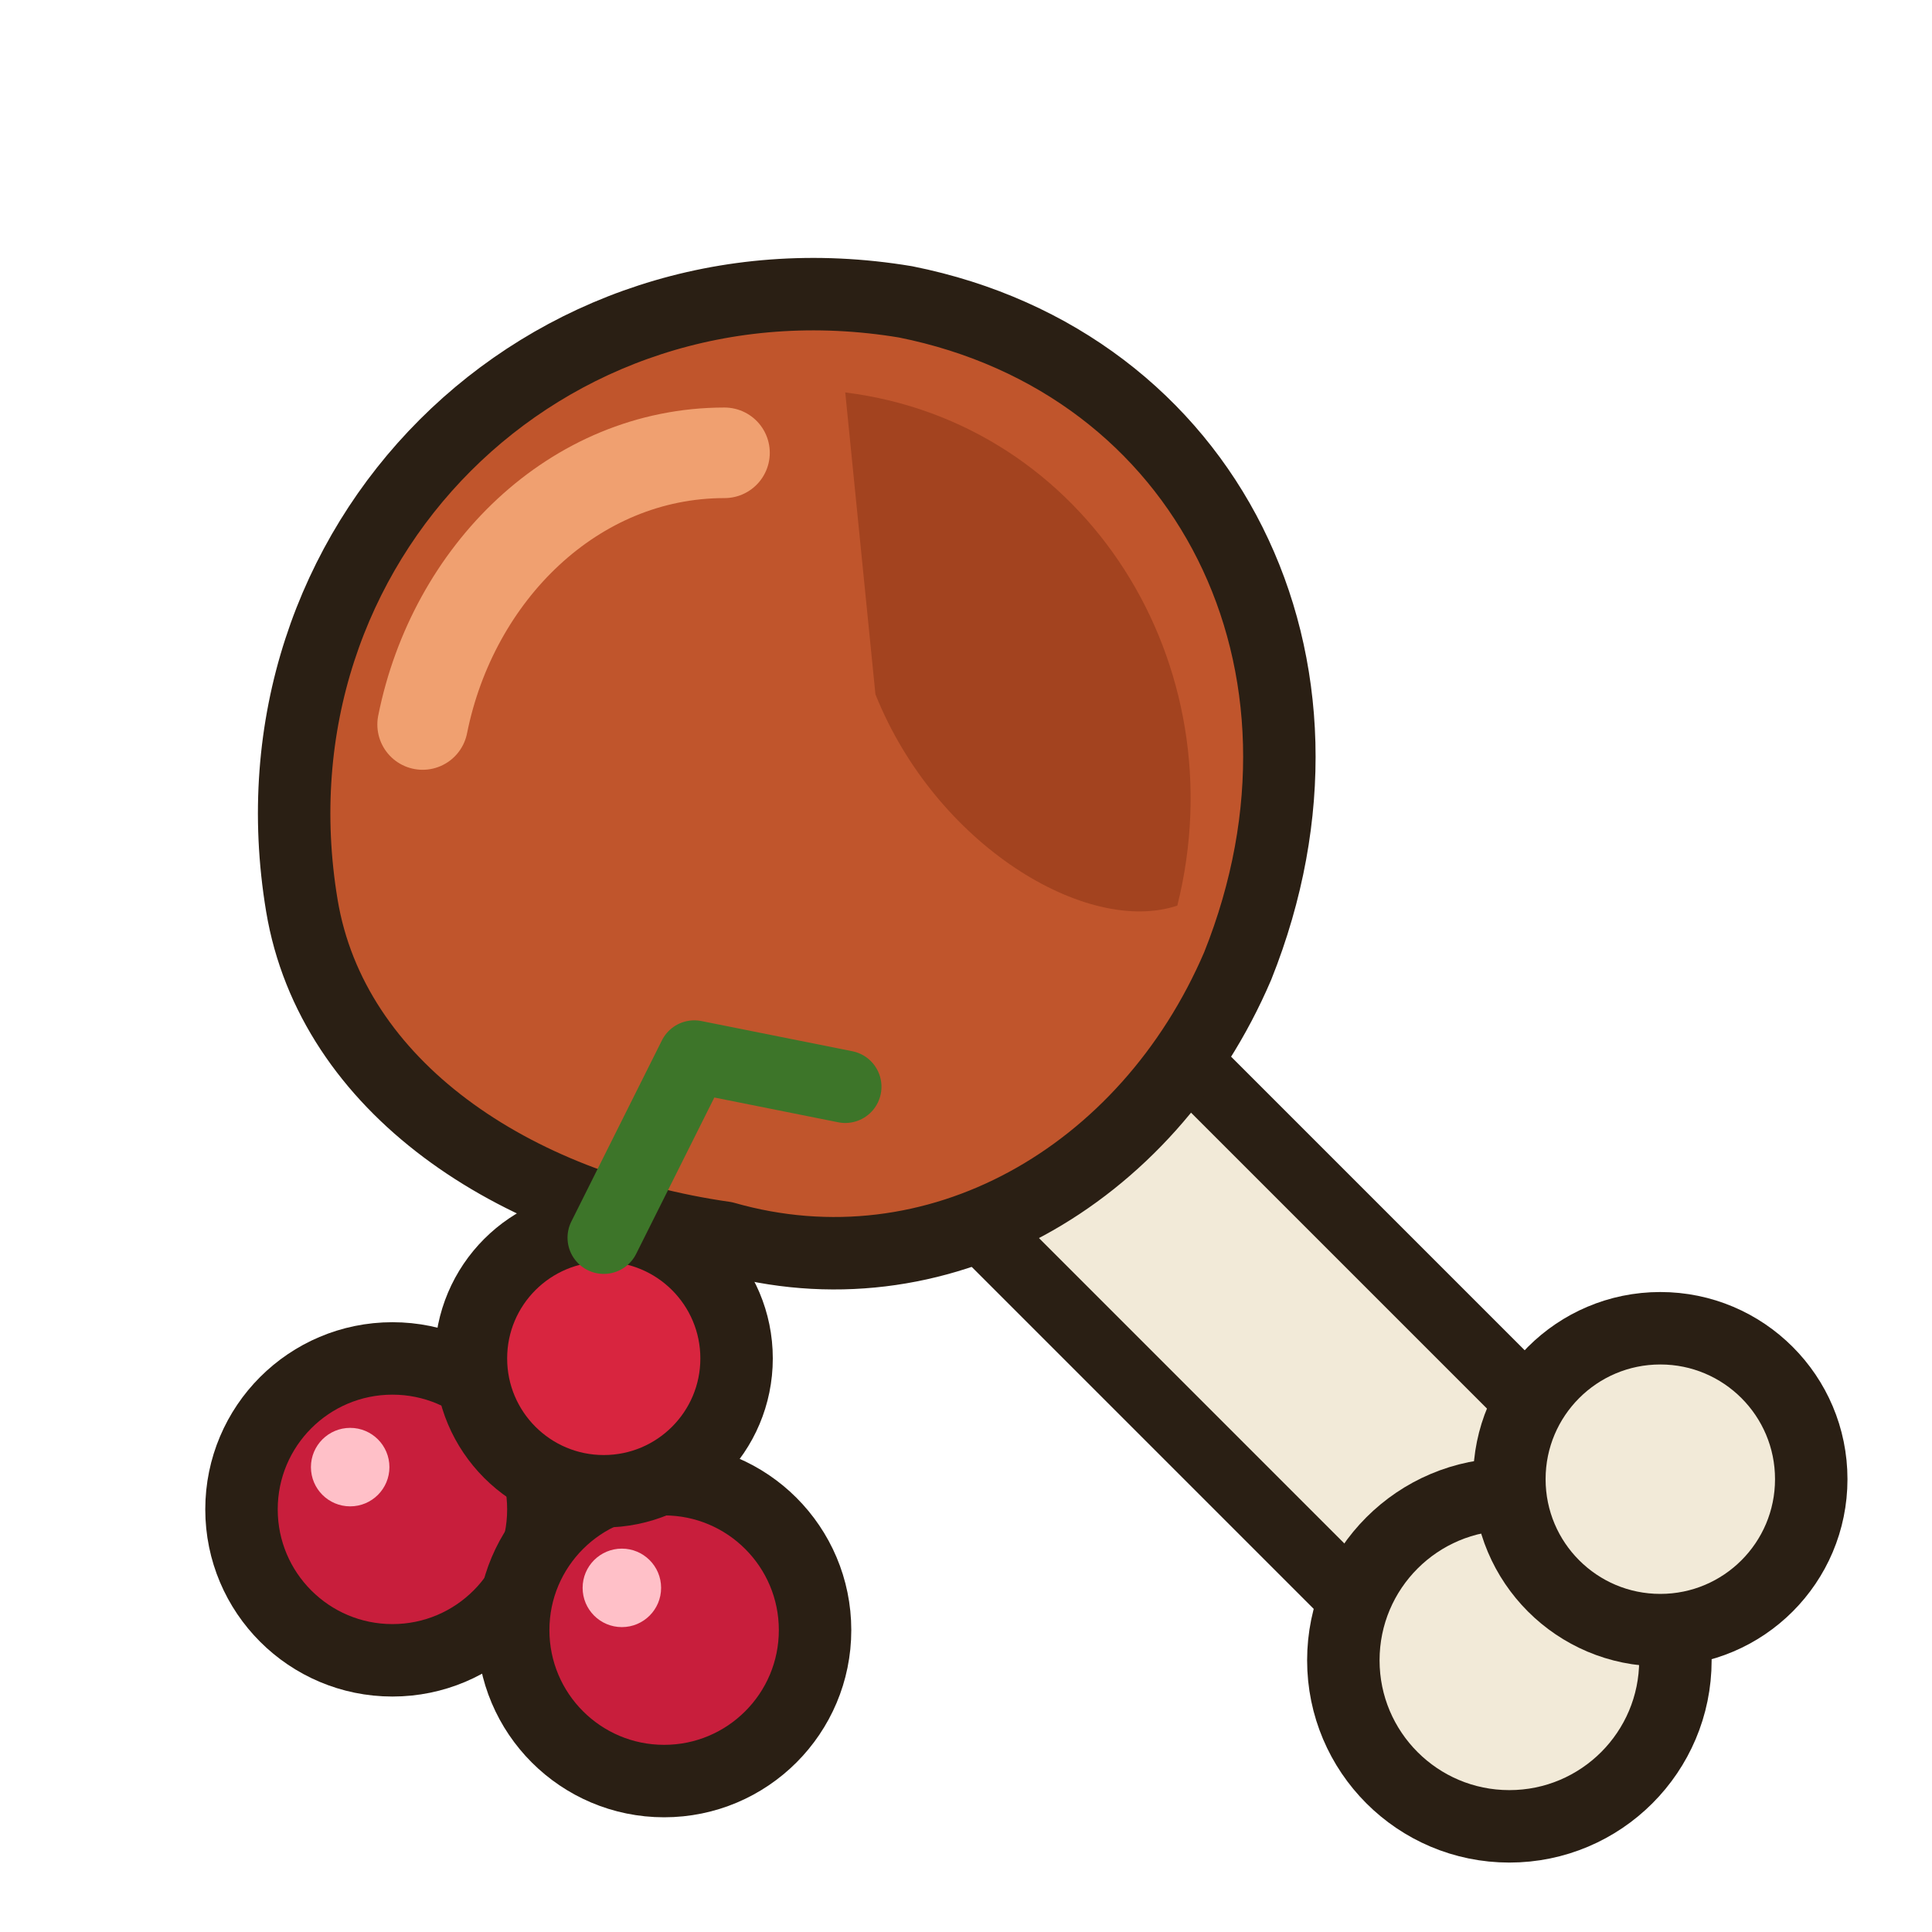
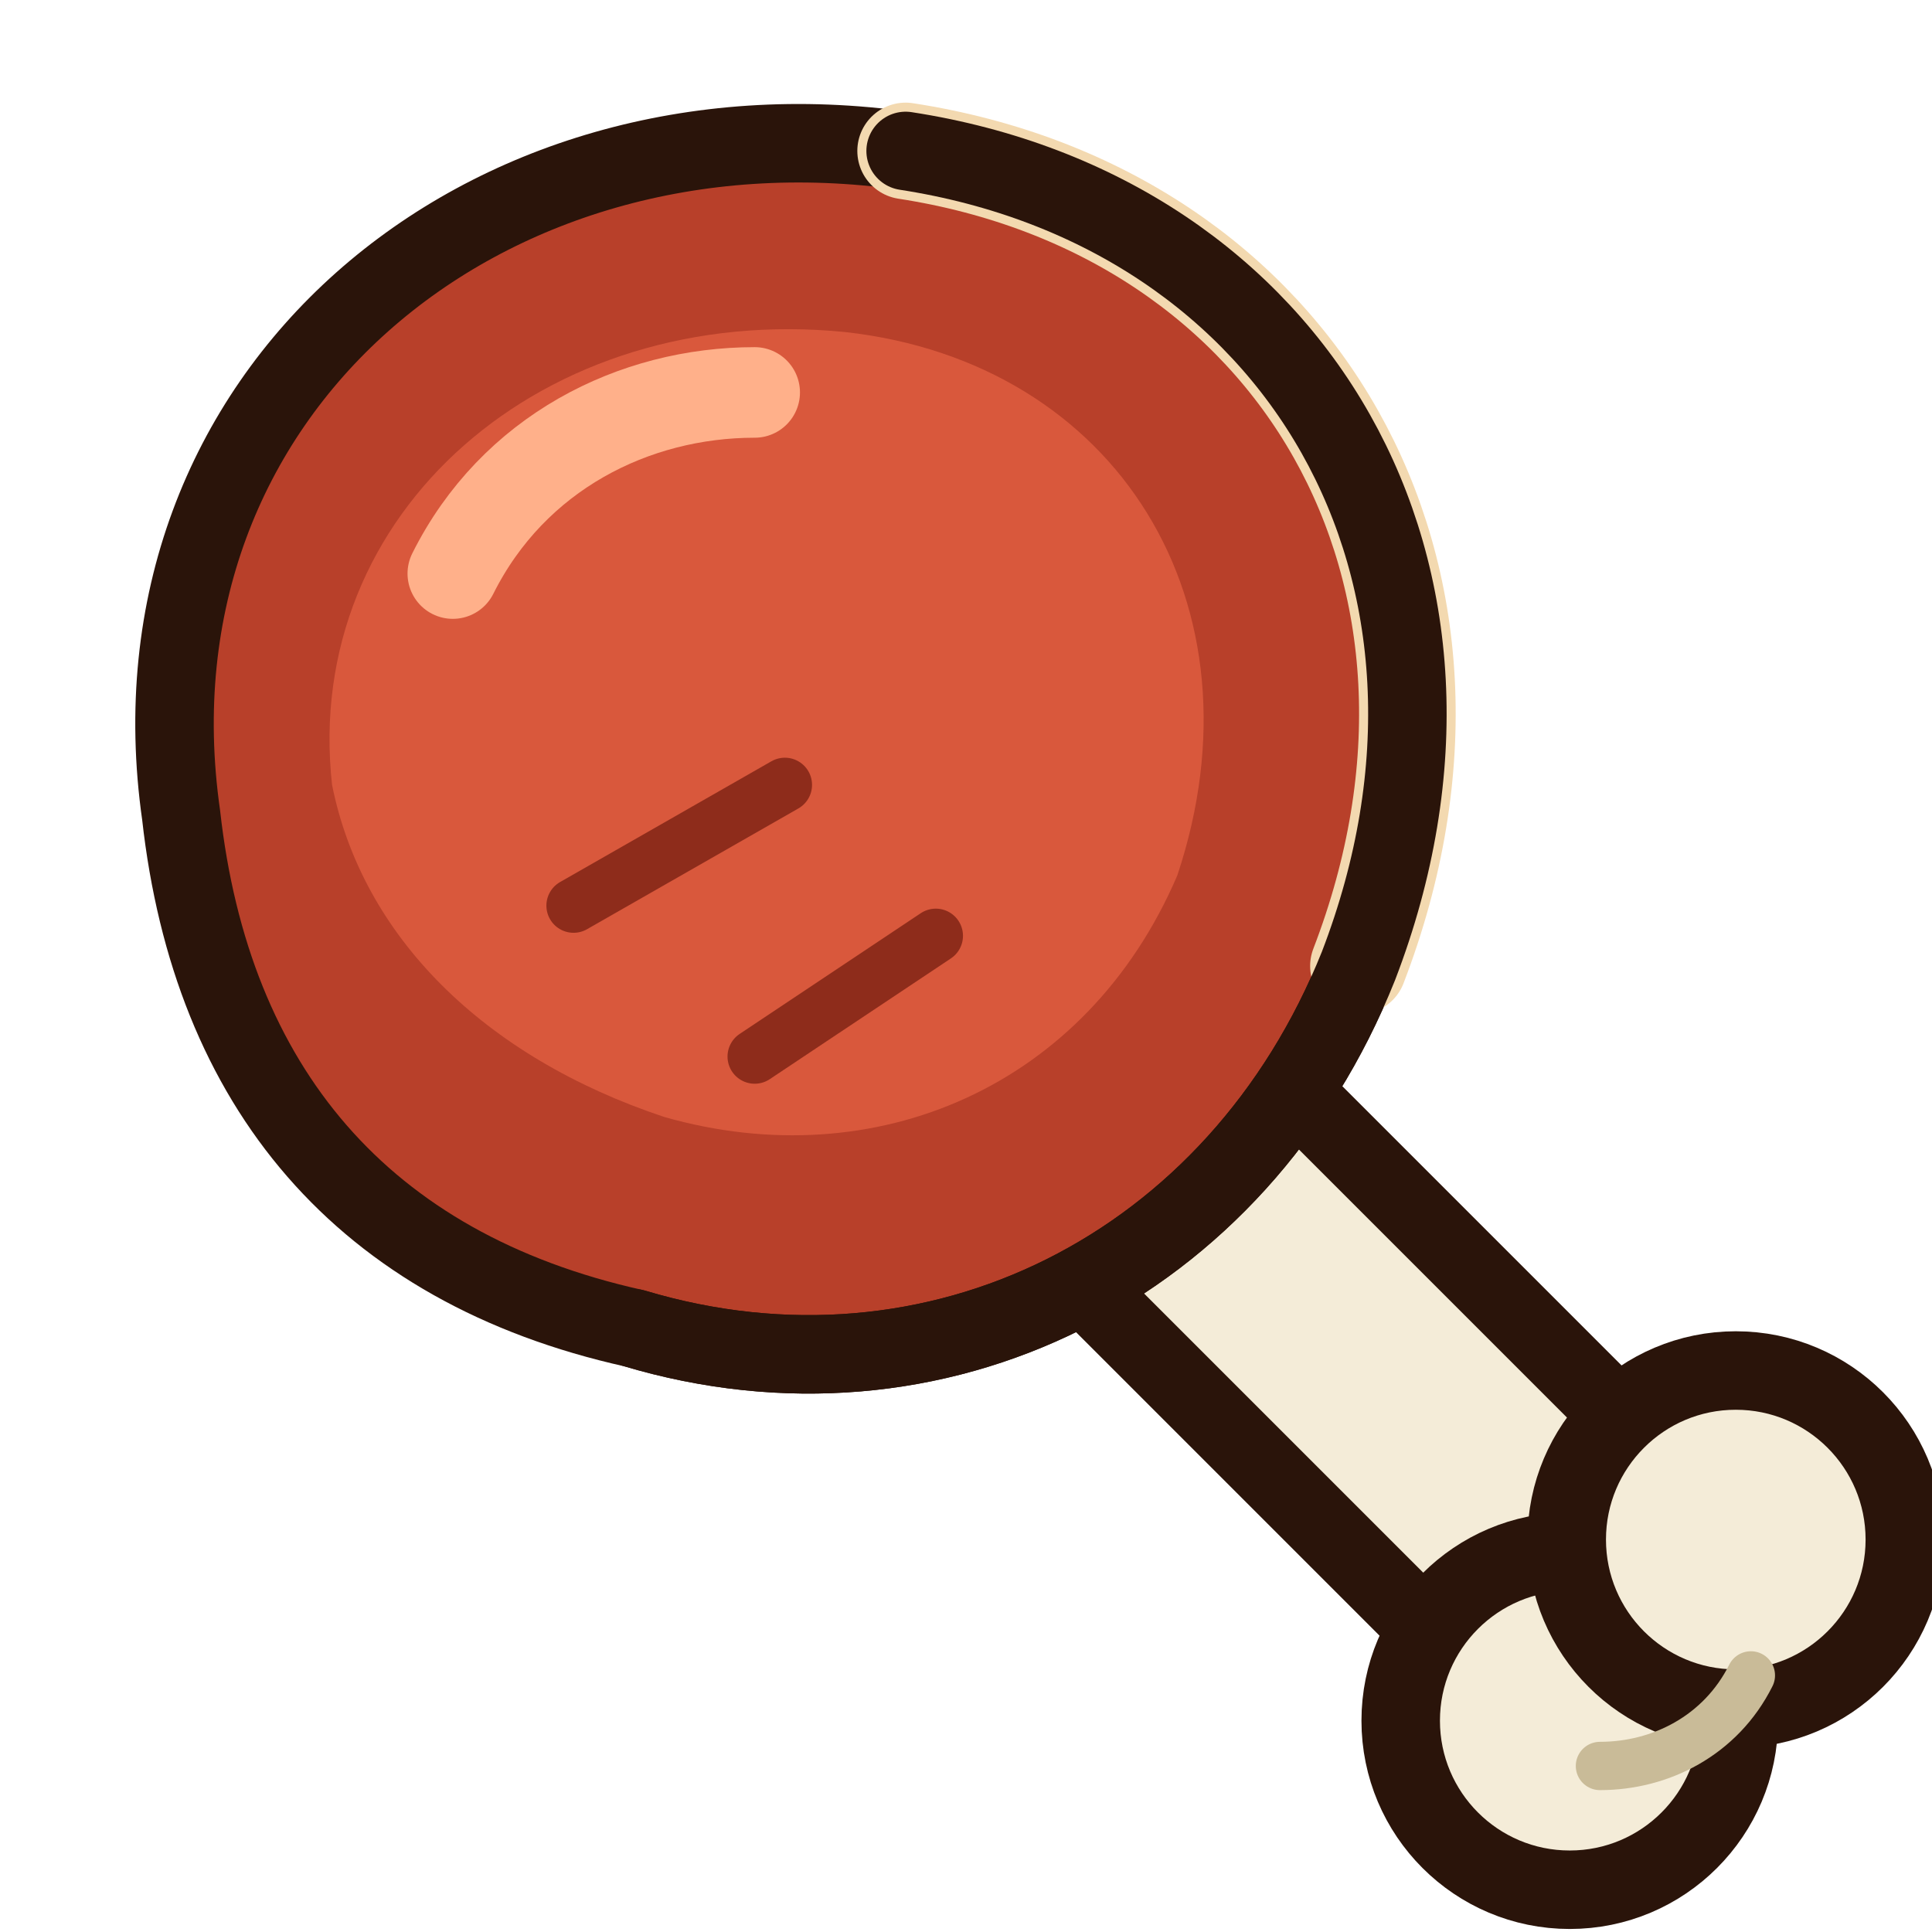
<svg xmlns="http://www.w3.org/2000/svg" width="64" height="64" viewBox="0 0 64 64">
-   <g stroke="#2a1f14" stroke-width="2.4" stroke-linejoin="round" stroke-linecap="round">
-     <path d="M34 36l14 14" stroke-width="11" />
-     <path d="M34 36l14 14" stroke="#f2ead8" stroke-width="6.5" />
-     <circle cx="50" cy="55" r="5.5" fill="#f2ead8" />
-     <circle cx="55" cy="49" r="5" fill="#f2ead8" />
-     <path d="M10 30c-2-12 8-22 20-20 10 2 15 12 11 22-3 7-10 11-17 9-7-1-13-5-14-11z" fill="#c0552c" />
-     <path d="M28 13c8 1 13 9 11 17-3 1-8-2-10-7z" fill="#a3431f" stroke="none" />
-     <path d="M14 24c1-5 5-9 10-9" fill="none" stroke="#f0a070" stroke-width="3" />
-     <circle cx="13" cy="50" r="5" fill="#c81e3c" />
-     <circle cx="22" cy="54" r="5" fill="#c81e3c" />
-     <circle cx="20" cy="45" r="4.4" fill="#d8253f" />
-     <circle cx="11.6" cy="48.6" r="1.3" fill="#ffc0c8" stroke="none" />
-     <circle cx="20.6" cy="52.6" r="1.3" fill="#ffc0c8" stroke="none" />
-     <path d="M20 41l3-6 5 1" fill="none" stroke="#3d7529" stroke-width="2.4" />
+   <g stroke="#2a140a" stroke-width="2.6" stroke-linejoin="round" stroke-linecap="round">
+     <path d="M38 38l13 13" stroke-width="12" />
+     <path d="M38 38l13 13" stroke="#f4ecd8" stroke-width="7" />
+     <circle cx="52" cy="57" r="5.6" fill="#f4ecd8" />
+     <circle cx="57.5" cy="51" r="5.6" fill="#f4ecd8" />
+     <path d="M53 58.5c2 0 4-1 5-3" fill="none" stroke="#c9bb98" stroke-width="1.6" />
+     <path d="M6 27C4 13 16 3 30 5c13 2 20 14 15 27-4 10-14 15-24 12C12 42 7 36 6 27z" fill="#b8402a" />
+     <path d="M11 26c-1-9 7-16 17-15 9 1 14 9 11 18-3 7-10 10-17 8-6-2-10-6-11-11z" fill="#d9583c" stroke="none" />
+     <path d="M30 5c13 2 20 14 15 27" fill="none" stroke="#f3d9b0" stroke-width="3.2" />
+     <path d="M30 5c13 2 20 14 15 27-4 10-14 15-24 12" fill="none" />
+     <path d="M15 19c2-4 6-6 10-6" fill="none" stroke="#ffb08a" stroke-width="3" />
+     <path d="M19 30l7-4M25 35l6-4" fill="none" stroke="#8e2c1b" stroke-width="1.8" />
  </g>
</svg>
